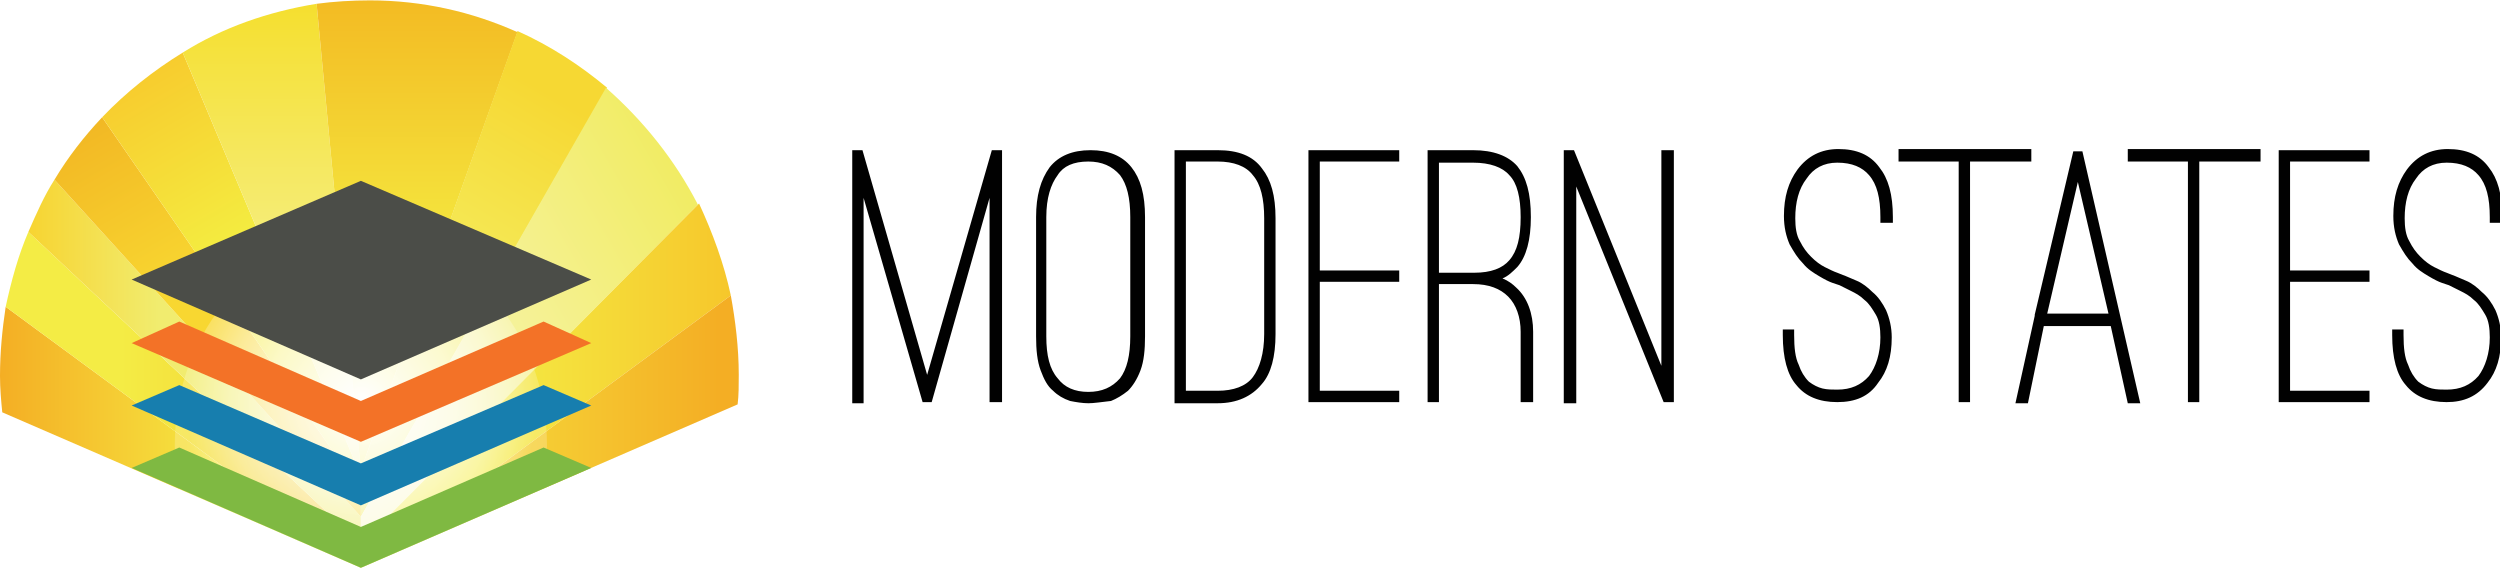
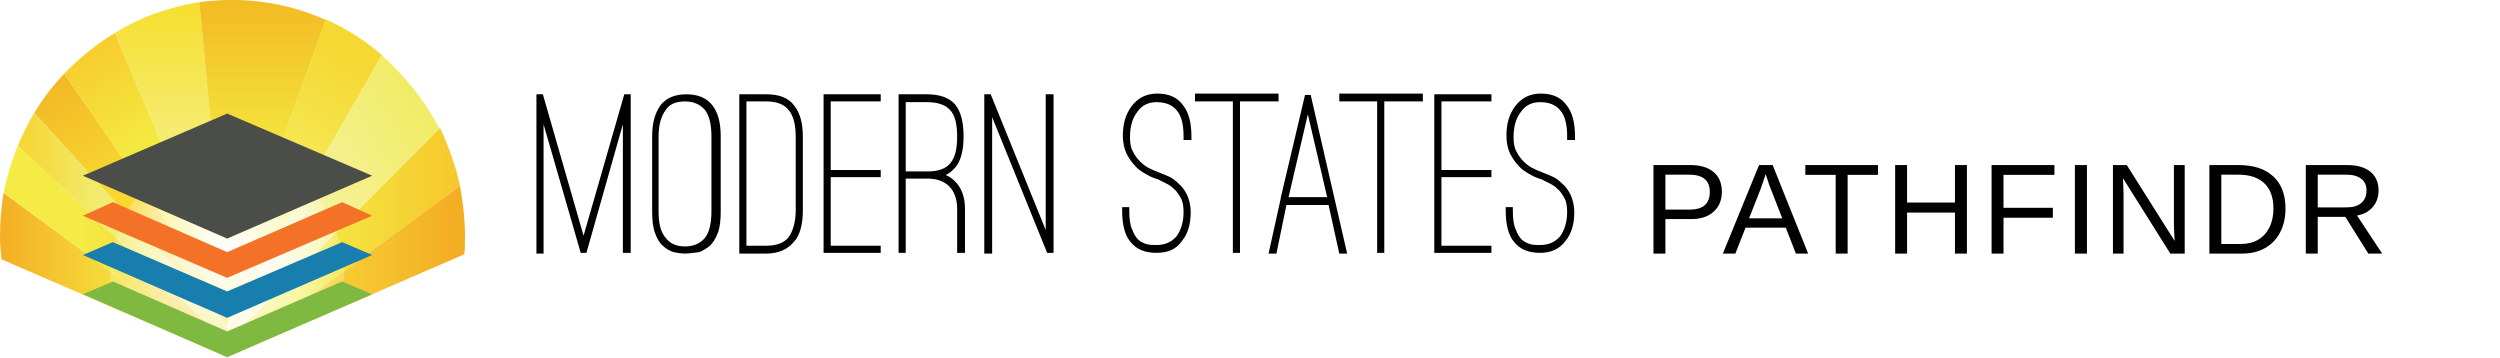
- <svg xmlns="http://www.w3.org/2000/svg" id="Layer_1" viewBox="0 0 220.3 50" width="220" height="50">
+ <svg xmlns="http://www.w3.org/2000/svg" id="Layer_1" viewBox="0 0 350 50" width="350" height="50">
  <style>.st0{fill:#010101;} .st1{fill:url(#SVGID_1_);} .st2{fill:url(#SVGID_2_);} .st3{fill:url(#SVGID_3_);} .st4{fill:url(#SVGID_4_);} .st5{fill:url(#SVGID_5_);} .st6{fill:url(#SVGID_6_);} .st7{fill:url(#SVGID_7_);} .st8{fill:url(#SVGID_8_);} .st9{fill:url(#SVGID_9_);} .st10{fill:url(#SVGID_10_);} .st11{fill:url(#SVGID_11_);} .st12{fill:url(#SVGID_12_);} .st13{fill:#4B4D48;} .st14{fill:#F37227;} .st15{fill:#177EAE;} .st16{fill:#7FB942;}</style>
  <path class="st0" d="M76.1 35.5h-1V13.2h.9L81.7 33l5.7-19.8h.9v22.2h-1.1v-18l-5.1 18h-.8l-5.2-18v18.1zM95.9 35.5c-.5 0-1.1-.1-1.6-.2-.6-.2-1.1-.5-1.5-.9-.5-.4-.8-1-1.1-1.8-.3-.8-.4-1.8-.4-3V19.1c0-1.9.4-3.3 1.2-4.4.8-1 2-1.5 3.6-1.5s2.8.5 3.6 1.5c.8 1 1.2 2.4 1.2 4.4v10.5c0 1.2-.1 2.2-.4 3-.3.8-.7 1.4-1.1 1.8-.5.4-1 .7-1.5.9-.9.1-1.5.2-2 .2zm0-21.3c-1.3 0-2.2.4-2.7 1.2-.6.8-1 2-1 3.7v10.5c0 1.7.3 2.9 1 3.7.6.8 1.5 1.2 2.7 1.2 1.2 0 2.1-.4 2.8-1.2.6-.8.9-2 .9-3.7V19.1c0-1.7-.3-2.9-.9-3.7-.7-.8-1.6-1.2-2.8-1.2zM107.3 35.5h-3.8V13.2h3.8c1.8 0 3.1.5 3.9 1.6.8 1 1.2 2.4 1.2 4.4v10.2c0 2-.4 3.5-1.2 4.4-.9 1.1-2.2 1.7-3.9 1.7zm-2.8-1.1h2.8c1.4 0 2.5-.4 3.1-1.2.6-.8 1-2.1 1-3.8V19.2c0-1.7-.3-3-1-3.8-.6-.8-1.7-1.2-3.1-1.2h-2.8v20.2zM116.3 14.2v9.6h7v1h-7v9.6h7v1h-8V13.2h8v1h-7zM133.6 25.3c1 .9 1.5 2.3 1.5 3.9v6.2H134v-6.2c0-1.3-.4-2.4-1.1-3.1-.7-.7-1.7-1.1-3.1-1.1h-3v10.4h-1V13.2h4c1.8 0 3.1.5 3.9 1.4.8 1 1.2 2.4 1.2 4.5 0 2-.4 3.5-1.2 4.4-.4.4-.8.8-1.3 1 .5.2.9.5 1.2.8zm-3.7-1.3c1.5 0 2.5-.4 3.1-1.1.7-.8 1-2 1-3.8 0-1.7-.3-3-1-3.7-.6-.7-1.7-1.1-3.2-1.1h-3V24h3.1zM138.9 35.5h-1.1V13.2h.9l7.7 19v-19h1.1v22.2h-.9l-7.7-19v19.1zM161.9 35.4c-1.6 0-2.8-.5-3.6-1.5-.8-.9-1.2-2.4-1.2-4.4V29h1v.5c0 1.1.1 2 .4 2.6.2.6.5 1.1.9 1.5.4.3.8.5 1.2.6.4.1.9.1 1.3.1 1.2 0 2.1-.4 2.8-1.2.6-.8 1-2 1-3.4 0-.8-.1-1.5-.4-2-.3-.5-.6-1-1-1.3-.4-.4-.8-.6-1.2-.8l-1-.5-.6-.2c-.3-.1-.7-.3-1.2-.6s-1-.6-1.4-1.1c-.5-.5-.8-1-1.2-1.7-.3-.7-.5-1.5-.5-2.5 0-1.7.4-3 1.2-4.1.9-1.2 2.1-1.8 3.6-1.8 1.6 0 2.8.5 3.6 1.6.8 1 1.2 2.4 1.2 4.4v.5h-1.1v-.5c0-1.7-.3-2.9-1-3.7-.6-.7-1.5-1.1-2.8-1.1-1.2 0-2.1.5-2.7 1.4-.7.9-1 2.1-1 3.5 0 .8.1 1.5.4 2 .3.6.6 1 1 1.4.4.4.8.7 1.2.9.4.2.8.4 1.1.5l.5.2c.3.1.7.3 1.2.5s1 .6 1.4 1c.5.4.9 1 1.2 1.6.3.7.5 1.5.5 2.4 0 1.7-.4 3-1.2 4-.8 1.2-2 1.7-3.6 1.7zM178.9 14.2h-5.3v21.2h-1V14.2h-5.3v-1.1H179v1.1zM178.7 35.5h-1.1l1.7-7.7v-.1l3.4-14.4h.8l5.1 22.2h-1.1l-1.5-6.8h-5.9l-1.4 6.8zm4.4-19.5l-2.7 11.6h5.4L183.1 16zM199.1 14.2h-5.3v21.2h-1V14.2h-5.3v-1.1h11.7v1.1zM201.8 14.2v9.6h7v1h-7v9.6h7v1h-8V13.2h8v1h-7zM215.6 35.4c-1.6 0-2.8-.5-3.6-1.5-.8-.9-1.2-2.4-1.2-4.4V29h1v.5c0 1.1.1 2 .4 2.6.2.6.5 1.1.9 1.5.4.3.8.5 1.2.6.4.1.9.1 1.3.1 1.2 0 2.1-.4 2.8-1.2.6-.8 1-2 1-3.4 0-.8-.1-1.5-.4-2-.3-.5-.6-1-1-1.3-.4-.4-.8-.6-1.2-.8l-1-.5-.6-.2c-.3-.1-.7-.3-1.2-.6s-1-.6-1.4-1.1c-.5-.5-.8-1-1.2-1.7-.3-.7-.5-1.5-.5-2.5 0-1.7.4-3 1.2-4.1.9-1.2 2.1-1.8 3.6-1.8 1.6 0 2.8.5 3.6 1.6.8 1 1.2 2.4 1.2 4.4v.5h-1.1v-.5c0-1.7-.3-2.9-1-3.7-.6-.7-1.5-1.1-2.8-1.1-1.2 0-2.1.5-2.7 1.4-.7.9-1 2.1-1 3.5 0 .8.1 1.5.4 2 .3.6.6 1 1 1.4.4.4.8.7 1.2.9.4.2.8.4 1.1.5l.5.2c.3.1.7.3 1.2.5s1 .6 1.4 1c.5.4.9 1 1.2 1.6.3.7.5 1.5.5 2.4 0 1.7-.4 3-1.2 4-.9 1.2-2.1 1.7-3.6 1.7z" />
  <g>
    <linearGradient id="SVGID_1_" gradientUnits="userSpaceOnUse" y1="38.508" x2="31.811" y2="38.508">
      <stop offset="0" stop-color="#F4AE24" />
      <stop offset=".65" stop-color="#F6EC44" />
    </linearGradient>
    <path class="st1" d="M.2 36.3L31.8 50 .5 27c-.3 2-.5 4-.5 6.1 0 1.1.1 2.2.2 3.2z" />
    <linearGradient id="SVGID_2_" gradientUnits="userSpaceOnUse" x1=".549" y1="35.183" x2="31.811" y2="35.183">
      <stop offset=".323" stop-color="#F4EC45" />
      <stop offset="1" stop-color="#F6C72B" />
    </linearGradient>
    <path class="st2" d="M31.8 50v-2.1L2.5 20.4C1.6 22.5 1 24.7.5 27l31.3 23z" />
    <linearGradient id="SVGID_3_" gradientUnits="userSpaceOnUse" x1="2.494" y1="31.854" x2="31.811" y2="31.854">
      <stop offset="0" stop-color="#F7D431" />
      <stop offset=".393" stop-color="#F1EC6F" />
    </linearGradient>
    <path class="st3" d="M31.8 47.9v-2.4l-27-29.7c-.9 1.4-1.6 3-2.3 4.6l29.3 27.5z" />
    <linearGradient id="SVGID_4_" gradientUnits="userSpaceOnUse" x1="7.62" y1="11.06" x2="28.574" y2="47.354">
      <stop offset="0" stop-color="#F2B824" />
      <stop offset=".393" stop-color="#F8D731" />
    </linearGradient>
    <path class="st4" d="M31.8 43.3L9 10.3c-1.6 1.7-3 3.5-4.2 5.5l27 29.7v-2.2z" />
    <linearGradient id="SVGID_5_" gradientUnits="userSpaceOnUse" x1="12.169" y1="6.808" x2="32.887" y2="42.693">
      <stop offset="0" stop-color="#F7CC2E" />
      <stop offset=".393" stop-color="#F4EB40" />
    </linearGradient>
    <path class="st5" d="M31.8 41.9L16.1 4.6c-2.6 1.6-5 3.5-7.1 5.7l22.8 33v-1.4z" />
    <linearGradient id="SVGID_6_" gradientUnits="userSpaceOnUse" x1="23.944" y1=".342" x2="23.944" y2="41.88">
      <stop offset="0" stop-color="#F5DF2F" />
      <stop offset=".582" stop-color="#F5EF84" />
    </linearGradient>
    <path class="st6" d="M31.8 41.4L27.9.3c-4.3.7-8.3 2.1-11.8 4.3l15.7 37.3v-.5z" />
    <linearGradient id="SVGID_7_" gradientUnits="userSpaceOnUse" x1="36.734" x2="36.734" y2="41.423">
      <stop offset="0" stop-color="#F3BB23" />
      <stop offset=".582" stop-color="#F4EC42" />
    </linearGradient>
    <path class="st7" d="M45.6 2.8C41.6 1 37.2 0 32.6 0c-1.6 0-3.2.1-4.7.3l3.9 41.1L45.6 2.8z" />
    <linearGradient id="SVGID_8_" gradientUnits="userSpaceOnUse" x1="27.726" y1="43.114" x2="49.758" y2="4.953">
      <stop offset=".465" stop-color="#F4ED5F" />
      <stop offset=".921" stop-color="#F6D833" />
    </linearGradient>
    <path class="st8" d="M31.8 45.5L53.5 7.7c-2.4-2-5-3.7-7.9-5L31.8 41.4v4.1z" />
    <linearGradient id="SVGID_9_" gradientUnits="userSpaceOnUse" x1="25.824" y1="37.513" x2="61.118" y2="17.137">
      <stop offset="0" stop-color="#FAF8D2" />
      <stop offset="1" stop-color="#F1EC64" />
    </linearGradient>
    <path class="st9" d="M31.8 47.9L61.5 18c-2-3.9-4.8-7.4-8.1-10.3L31.8 45.5v2.4z" />
    <linearGradient id="SVGID_10_" gradientUnits="userSpaceOnUse" x1="31.811" y1="33.991" x2="64.391" y2="33.991">
      <stop offset=".323" stop-color="#F4EC45" />
      <stop offset="1" stop-color="#F6C72B" />
    </linearGradient>
    <path class="st10" d="M31.8 50l32.6-24c-.6-2.8-1.6-5.5-2.8-8.1l-29.8 30V50z" />
    <linearGradient id="SVGID_11_" gradientUnits="userSpaceOnUse" x1="31.811" y1="38.023" x2="65.133" y2="38.023">
      <stop offset="0" stop-color="#F6EC44" />
      <stop offset=".947" stop-color="#F4AE24" />
    </linearGradient>
    <path class="st11" d="M65 35.6c.1-.8.1-1.7.1-2.6 0-2.4-.3-4.8-.7-7L31.8 50 65 35.6z" />
    <radialGradient id="SVGID_12_" cx="31.845" cy="35.403" r="15.528" gradientUnits="userSpaceOnUse">
      <stop offset=".007" stop-color="#FFF" />
      <stop offset=".535" stop-color="#FFF" stop-opacity=".7" />
      <stop offset=".755" stop-color="#FFF" stop-opacity=".5" />
      <stop offset="1" stop-color="#FFF" stop-opacity=".2" />
    </radialGradient>
    <path class="st12" d="M31.8 50l16-6.9c.2-1.3.4-2.6.4-3.9 0-10.1-7.3-18.4-16.4-18.4S15.4 29 15.4 39.2c0 1.3.1 2.6.4 3.9l16 6.9z" />
    <g>
      <path class="st13" d="M31.8 15.9l20.3 8.7-20.3 8.8-20.2-8.8z" />
      <path class="st14" d="M31.8 35.3l-16-7-4.2 1.9 20.2 8.7 20.3-8.7-4.2-1.9z" />
      <path class="st15" d="M31.8 40.8l-16-6.9-4.2 1.8 20.2 8.8 20.3-8.8-4.2-1.8z" />
      <path class="st16" d="M31.8 46.4l-16-7-4.2 1.8L31.8 50l20.3-8.8-4.2-1.8z" />
    </g>
  </g>
+   <text x="230" y="35.5" class="st0" font-family="Arial, sans-serif" font-size="18" font-weight="300" letter-spacing="0.5px" text-transform="uppercase">PATHFINDR</text>
</svg>
